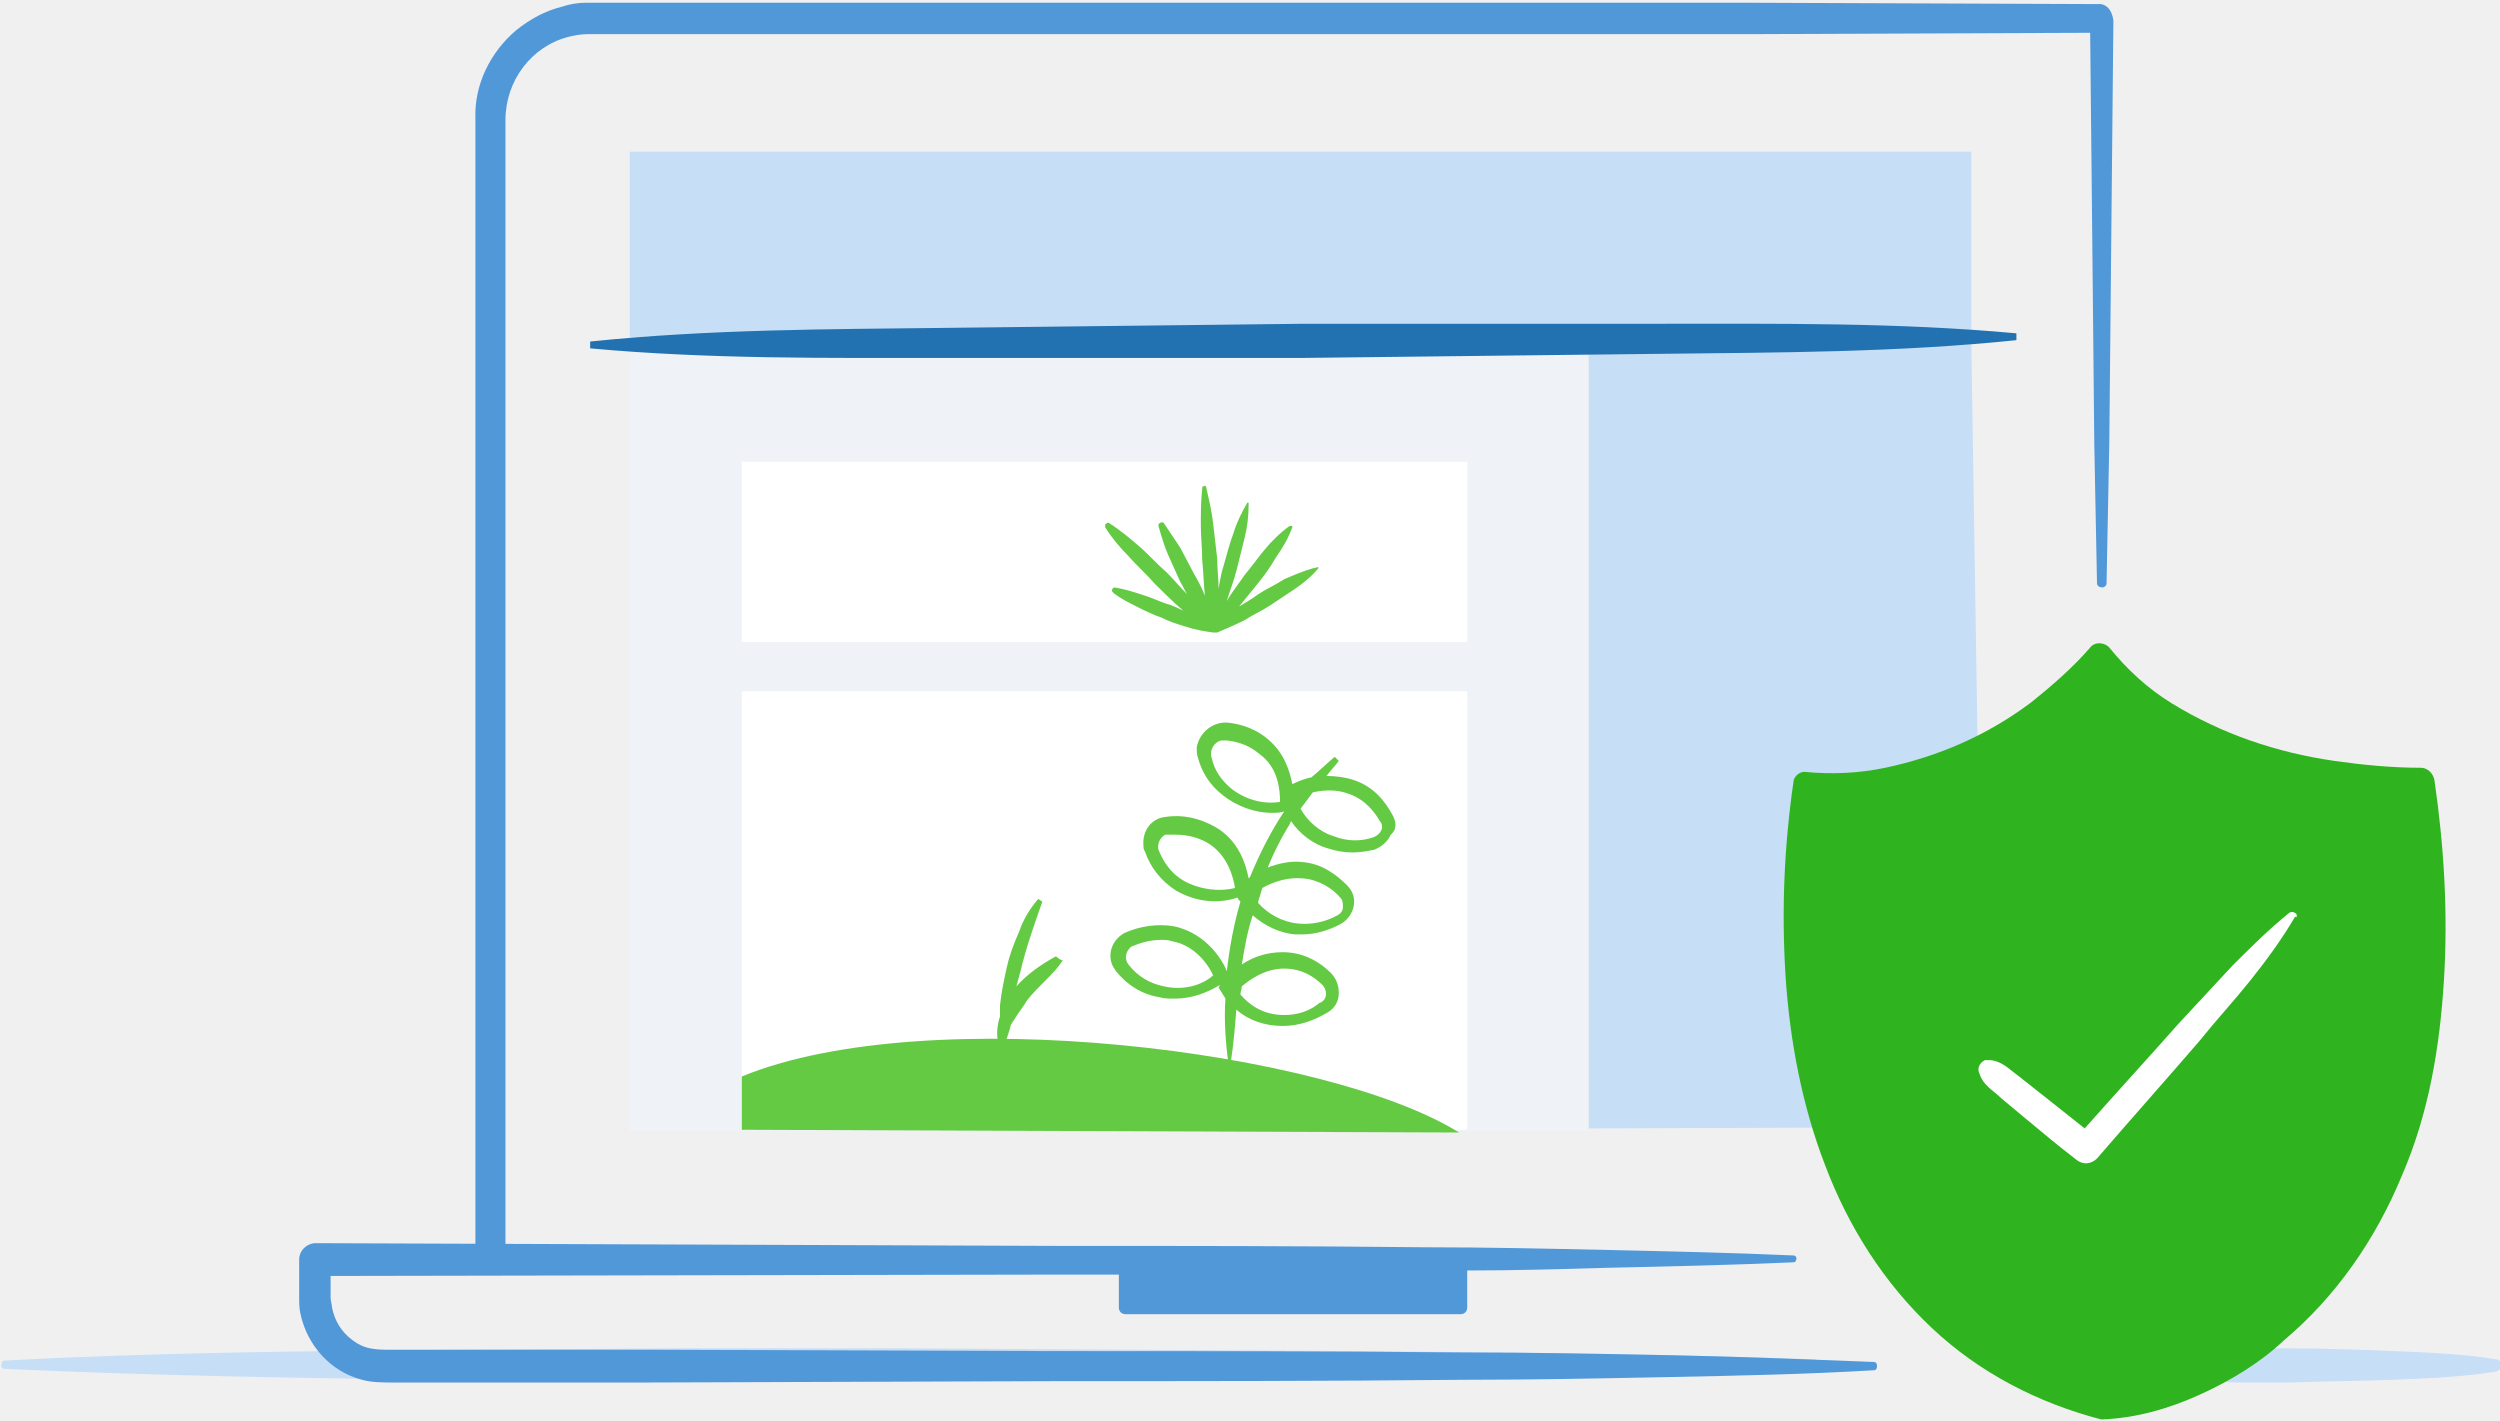
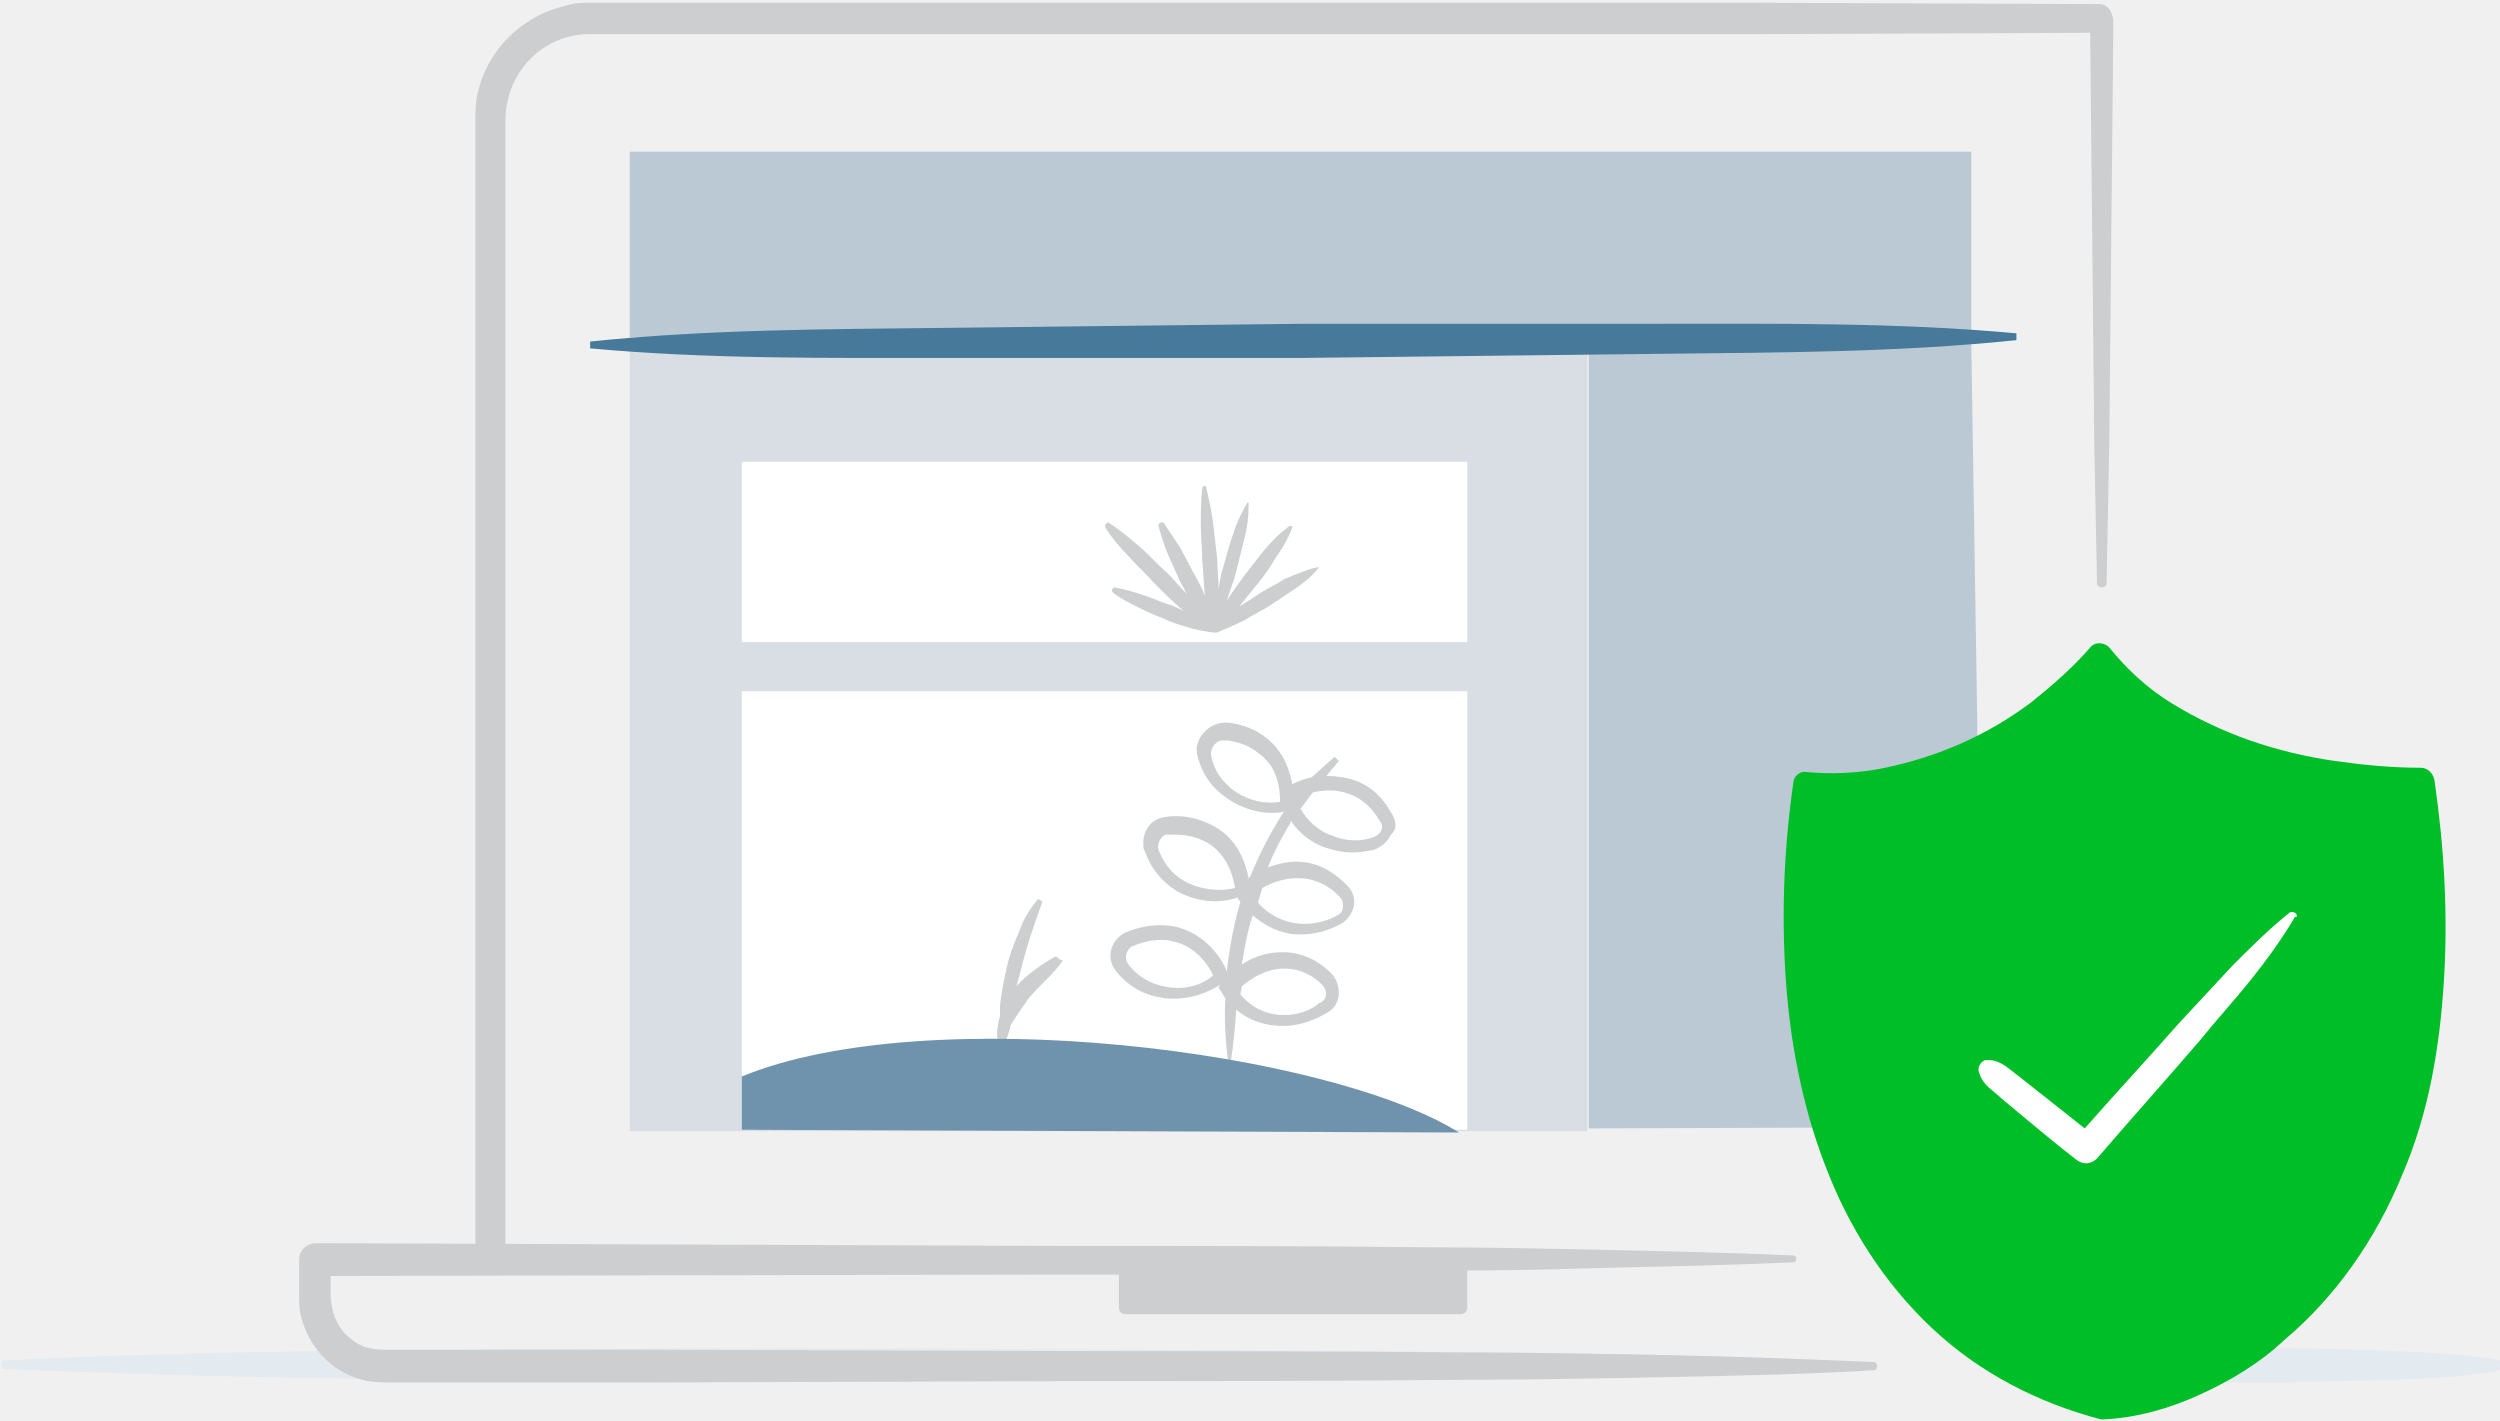
- <svg xmlns="http://www.w3.org/2000/svg" viewBox="0 0 183 104">
-   <style>.c1{fill:#2271B1;}.c2{fill:#5198D9;}.c3{fill:#C6DEF6;}.c4{fill:#EFF3F7;}.c5{fill:#2FB41F;}.c6{fill:#64CA43;}.c9{fill:#FFF;}</style>
-   <path class="c3" d="M.3 99.6c11-.6 22.1-.7 33.1-.8l16.6-.1h16.6l33.1.2c11 .1 22.1.2 33.1.6.2 0 .4.2.4.4s-.2.4-.4.4c-11 .4-22.1.5-33.1.6l-33.1.2H50l-16.6-.1c-11-.1-22.1-.3-33.1-.8-.1 0-.2-.1-.2-.2 0-.3.1-.4.2-.4zm152.5 0c2.5-.5 5-.7 7.5-.8l3.7-.1h3.7c2.5 0 5 .1 7.5.2s5 .2 7.5.6c.2 0 .4.2.4.5 0 .2-.2.3-.4.4-2.5.4-5 .5-7.5.6-2.5.1-5 .1-7.5.2H164l-3.7-.1c-2.5-.1-5-.3-7.5-.8-.1 0-.2-.1-.2-.2 0-.4.1-.5.2-.5z" />
-   <path class="c4" d="M46.1 82.8V25h70.1v57.8H49.9" />
-   <path class="c3" d="M46.1 24.7V11.1h98.2v13.5H51.5" />
-   <path class="c3" d="M144.3 25.2l.9 57.3-28.9.1V25.2h28" />
-   <path class="c9" d="M102.5 82.7H54.3V50.6h53.1v32.1m0-35.7H54.3V33.8h53.1V47" />
-   <path class="c6" d="M96.1 41.6c-.7.2-1.4.5-2.1.8-.6.4-1.3.7-1.9 1.1-.4.3-.9.6-1.4.9.4-.5.9-1.1 1.3-1.6.5-.6 1-1.3 1.4-2 .5-.7.9-1.4 1.2-2.2 0-.1 0-.1-.1-.1h-.1c-.7.5-1.3 1.1-1.8 1.7-.5.6-1 1.3-1.5 1.9-.4.6-.9 1.2-1.3 1.9.2-.7.5-1.4.7-2.2l.6-2.4c.2-.8.3-1.6.3-2.5v-.1h-.1c-.4.7-.8 1.5-1 2.2-.3.8-.5 1.6-.7 2.3-.2.6-.3 1.2-.4 1.8 0-.7-.1-1.5-.1-2.2-.1-.9-.2-1.7-.3-2.6-.1-.9-.3-1.7-.5-2.6 0-.1-.1-.2-.2-.1-.1 0-.1.1-.1.2-.1.9-.1 1.8-.1 2.6 0 .9.1 1.7.1 2.6.1.9.1 1.7.2 2.6-.2-.5-.5-1.1-.8-1.6-.3-.6-.7-1.3-1-1.9l-1.2-1.8c-.1-.1-.2-.1-.3 0-.1 0-.1.1-.1.2.2.7.4 1.4.7 2.1.3.7.6 1.3.9 2 .2.3.3.6.5.9-.5-.5-1-1.1-1.5-1.6-.7-.6-1.3-1.3-2-1.9-.7-.6-1.4-1.2-2.2-1.7-.1-.1-.2 0-.3.1v.2c.5.8 1.1 1.5 1.7 2.1.6.7 1.3 1.3 1.9 2 .6.6 1.3 1.3 2 1.9l.1.1c-.4-.2-.8-.4-1.2-.5-.6-.2-1.2-.5-1.9-.7-.6-.2-1.3-.4-1.9-.5-.1 0-.2.1-.2.2s0 .1.1.2c.5.4 1.1.7 1.7 1 .6.3 1.2.6 1.8.8.6.3 1.2.5 1.9.7.6.2 1.2.3 1.9.4H89.1c.7-.3 1.4-.6 2-.9.6-.4 1.3-.7 1.9-1.1l1.8-1.2c.6-.4 1.2-.9 1.7-1.5v-.1c-.3.1-.4.1-.4.1z" />
-   <path class="c1" d="M147.6 24.9c-8.7.9-17.4.9-26.1 1l-26.1.3H69.3c-8.7 0-17.4.1-26.1-.7V25c8.7-.9 17.4-.9 26.1-1l26.1-.3h26.1c8.7 0 17.4-.1 26.1.7v.5z" />
-   <path class="c6" d="M77.3 70c-1.1.6-2.1 1.3-2.9 2.2l.3-1.1c.4-1.7 1-3.4 1.6-5.1l-.3-.2c-.6.7-1.1 1.5-1.4 2.4-.4.9-.7 1.7-.9 2.6-.2.9-.4 1.8-.5 2.8v.8c-.2.6-.3 1.4-.1 2h.2l.1-.1v.1h.2c.1-.5.3-.9.4-1.4.1-.1.1-.2.2-.3.3-.5.7-1 1-1.5.4-.5.8-.9 1.3-1.4.5-.5.9-.9 1.3-1.5-.2 0-.5-.3-.5-.3zm24.6-10.4c-.5-.9-1.3-2-2.8-2.5-.6-.2-1.3-.3-2-.3.3-.4.6-.7.9-1.1l-.3-.3c-.6.5-1.1 1-1.7 1.5-.5.1-1 .3-1.4.5-.2-1-.6-2.3-1.8-3.3-.8-.7-1.9-1.1-2.9-1.2-1.1-.1-2.1.7-2.3 1.8 0 .3 0 .5.1.8.3 1.1.9 2 1.8 2.7 1 .8 2.3 1.3 3.6 1.3.3 0 .6 0 .9-.1-1 1.5-1.8 3.1-2.5 4.8l-.1.1c-.2-1-.7-2.8-2.5-3.8-1.1-.6-2.3-.9-3.6-.7-1 .1-1.7 1-1.6 2.1 0 .1 0 .3.1.4.4 1.2 1.2 2.2 2.3 2.9 1.4.8 3 1 4.5.5 0 .1.1.2.2.3-.5 1.7-.8 3.4-1 5.1-.2-.6-1.4-2.8-3.9-3.3-1.2-.2-2.5 0-3.6.5-.9.5-1.3 1.6-.8 2.5.1.1.1.2.2.3.8 1 1.9 1.7 3.2 1.9.3.1.7.1 1.1.1 1.2 0 2.3-.4 3.3-1l-.1.2.2.3c.1.2.2.3.3.5-.1 1.5 0 3.1.2 4.6h.2c.2-1.3.3-2.5.4-3.8.9.8 2.1 1.2 3.4 1.2 1.2 0 2.3-.4 3.3-1 .5-.3.8-.8.8-1.4 0-.6-.2-1.1-.6-1.5-.7-.7-1.9-1.5-3.5-1.5-1.1 0-2.1.3-3 .9.2-1.2.4-2.4.8-3.6.9.8 2 1.3 3.1 1.4h.5c1 0 2-.3 2.9-.8.5-.3.8-.8.9-1.3.1-.6-.1-1.1-.5-1.5-.7-.7-1.8-1.6-3.3-1.7-.8-.1-1.7.1-2.5.4.4-1 .9-2 1.5-3 .1-.1.1-.2.2-.4.6.9 1.6 1.7 2.7 2 .6.2 1.2.3 1.8.3.6 0 1.1-.1 1.6-.2.5-.2 1-.6 1.2-1.1.5-.4.4-1 .1-1.5zm-15.2 4.9c-.9-.5-1.5-1.3-1.9-2.3-.1-.4.1-.9.5-1.1h.8c.8 0 1.6.2 2.3.6 1.5.9 1.9 2.6 2 3.3-1.2.3-2.6.1-3.7-.5zm-1.5 7.7c-1-.2-1.9-.7-2.6-1.6-.3-.4-.2-.9.1-1.2l.1-.1c.7-.3 1.4-.5 2.2-.5.3 0 .5 0 .8.1 1.7.3 2.7 1.8 3 2.5-.9.8-2.3 1.1-3.6.8zm8.8-1.3c1.3 0 2.2.6 2.8 1.2.3.3.4.9 0 1.2 0 0-.1.1-.2.1-.7.6-1.6.9-2.6.9-1.6 0-2.6-.8-3.2-1.5 0-.2.1-.4.1-.6.6-.5 1.7-1.3 3.1-1.3zm1.4-6.6c1.2.1 2.2.8 2.7 1.4.2.2.2.4.2.7 0 .3-.2.5-.4.6-.9.5-1.9.7-2.9.6-1.1-.1-2.2-.7-2.9-1.5V66c.1-.3.2-.7.3-1 .9-.5 1.9-.8 3-.7zm-1.7-5.6c-1.3.2-2.6-.2-3.6-1-.7-.6-1.2-1.3-1.4-2.2-.2-.6.2-1.2.7-1.3h.4c.9.1 1.7.4 2.4 1 1.4 1 1.5 2.7 1.5 3.5zm7.4 2.1c-.1.2-.3.4-.6.5-.9.3-1.9.3-2.9-.1-1-.3-1.9-1.1-2.4-2l.9-1.2c.9-.2 1.8-.2 2.6.1 1.2.4 1.9 1.3 2.3 2 .2.2.2.5.1.7z" />
-   <path class="c5" d="M178.2 57.1c-.1-.5-.5-.9-1-.9-2.1 0-4.2-.2-6.3-.5-2.1-.3-4.2-.8-6.2-1.5s-3.9-1.6-5.7-2.7c-1.8-1.1-3.3-2.5-4.6-4.1l-.1-.1c-.4-.3-1-.3-1.3.1-1.2 1.4-2.8 2.8-4.3 4-1.6 1.2-3.3 2.2-5.1 3-1.8.8-3.7 1.4-5.6 1.8-1.9.4-3.9.5-5.9.3-.4 0-.7.3-.8.6-.7 4.8-.9 9.5-.6 14.3.3 4.7 1.2 9.5 2.9 13.9 1.7 4.5 4.3 8.6 7.8 11.9 3.5 3.3 7.8 5.5 12.4 6.7h.1c2.5-.1 4.9-.8 7.1-1.8 2.2-1 4.4-2.3 6.2-4 3.8-3.2 6.7-7.4 8.6-12 2-4.6 2.8-9.5 3.1-14.4.3-4.9 0-9.8-.7-14.6z" />
-   <path class="c9" d="M168.1 66.9c-.1-.1-.3-.2-.5-.1-1.5 1.2-2.9 2.6-4.2 3.9l-3.9 4.2c-2.3 2.6-4.6 5.1-6.9 7.7-1-.8-1.9-1.5-2.9-2.3l-1.9-1.5c-.7-.5-1.2-1.1-2.1-1.2h-.4c-.4.2-.6.6-.4 1 .3.9 1 1.2 1.6 1.8l1.8 1.5c1.2 1 2.4 2 3.7 3 .5.4 1.1.3 1.5-.1 2.5-2.9 5-5.7 7.5-8.6 1.2-1.5 2.5-2.9 3.7-4.4s2.3-3 3.3-4.7c.2.1.1-.1.1-.2z" />
-   <path class="c2" d="M137.2 99.7c-5-.2-10-.4-15-.5-5-.1-10-.2-15-.2-10-.1-19.9-.1-29.9-.1l-29.9-.1H28.7c-.7 0-1.1 0-1.6-.1s-.9-.3-1.3-.6c-.8-.6-1.3-1.4-1.5-2.4 0-.2-.1-.5-.1-.7v-1.6l52.9-.1h4.8v2.4c0 .3.2.5.5.5h24.5c.3 0 .5-.2.5-.5V93c3.5 0 6.9-.1 10.4-.2 4.5-.1 9-.2 13.5-.4.1 0 .2-.1.2-.3 0-.1-.1-.2-.2-.2-4.5-.2-9-.3-13.5-.4-4.5-.1-9-.2-13.5-.2-9-.1-18-.1-27-.1L23.1 91c-.6 0-1.2.5-1.2 1.2V95c0 .4 0 .8.1 1.2.5 2.3 2.2 4.2 4.5 4.8.7.2 1.6.2 2.2.2h18.7l29.9-.1c10 0 19.9 0 29.9-.1 5 0 10-.1 15-.2s10-.2 15-.5c.1 0 .2-.1.2-.3 0-.2-.1-.3-.2-.3zM153.8.3L128 .2H42.9c-.6 0-1.2.1-1.8.3-1.2.3-2.3.9-3.3 1.7-1.9 1.6-3.1 4-3 6.5v82.5H37V8.8c0-2.9 1.9-5.4 4.6-6.1.4-.1.9-.2 1.4-.2h85.1l24.9-.1.2 19.7.1 10.3.2 10.3c0 .2.2.3.4.3.1 0 .3-.1.3-.3l.2-10.3.1-10.3.2-20.6c-.1-.7-.4-1.1-.9-1.2z" />
-   <path class="c6" d="M54.3 78.8c13.6-5.6 42.9-1.9 52.5 4.1l-52.5-.2v-3.9z" />
+ <svg xmlns="http://www.w3.org/2000/svg" id="Layer_1" viewBox="0 0 183 104">
+   <style>.st0{fill:#e3eaf0}.st1{fill:#D8DEE4}.st2{fill:#BBC9D5}.st3{fill:#BBC9D5}.st4{fill:#fff}.st5{fill:#CCCED0}.st6{fill:#46799A}.st7{fill:#00be28}.st8{fill:#6F93AD}</style>
+   <path class="st0" d="M.3 99.6c11-.6 22.1-.7 33.1-.8l16.6-.1h16.6l33.1.2c11 .1 22.1.2 33.1.6.2 0 .4.2.4.4s-.2.4-.4.4c-11 .4-22.1.5-33.1.6l-33.1.2H50l-16.6-.1c-11-.1-22.1-.3-33.1-.8-.1 0-.2-.1-.2-.2 0-.3.1-.4.2-.4zm152.5 0c2.5-.5 5-.7 7.5-.8l3.7-.1h3.7c2.5 0 5 .1 7.5.2s5 .2 7.5.6c.2 0 .4.2.4.5 0 .2-.2.3-.4.4-2.5.4-5 .5-7.5.6-2.5.1-5 .1-7.5.2H164l-3.7-.1c-2.5-.1-5-.3-7.5-.8-.1 0-.2-.1-.2-.2 0-.4.1-.5.2-.5z" />
+   <path class="st1" d="M46.1 82.8V25h70.1v57.8H49.9" />
+   <path class="st2" d="M46.1 24.7V11.1h98.2v13.5H51.5" />
+   <path class="st3" d="M144.3 25.2l.9 57.3-28.9.1V25.2h28" />
+   <path class="st4" d="M102.5 82.7H54.3V50.6h53.1v32.1m0-35.7H54.3V33.8h53.1V47" />
+   <path class="st5" d="M96.1 41.6c-.7.2-1.4.5-2.1.8-.6.4-1.3.7-1.9 1.1-.4.3-.9.6-1.4.9.4-.5.9-1.1 1.3-1.6.5-.6 1-1.3 1.4-2 .5-.7.9-1.4 1.2-2.2 0-.1 0-.1-.1-.1h-.1c-.7.5-1.3 1.1-1.8 1.7-.5.6-1 1.3-1.5 1.9-.4.6-.9 1.2-1.3 1.9.2-.7.5-1.4.7-2.2l.6-2.4c.2-.8.3-1.6.3-2.5v-.1h-.1c-.4.7-.8 1.5-1 2.2-.3.8-.5 1.6-.7 2.3-.2.6-.3 1.2-.4 1.8 0-.7-.1-1.5-.1-2.2-.1-.9-.2-1.7-.3-2.6-.1-.9-.3-1.7-.5-2.6 0-.1-.1-.2-.2-.1-.1 0-.1.1-.1.2-.1.9-.1 1.8-.1 2.6 0 .9.1 1.7.1 2.6.1.9.1 1.7.2 2.6-.2-.5-.5-1.1-.8-1.6-.3-.6-.7-1.3-1-1.9l-1.2-1.8c-.1-.1-.2-.1-.3 0-.1 0-.1.1-.1.2.2.7.4 1.4.7 2.1.3.7.6 1.3.9 2 .2.3.3.6.5.9-.5-.5-1-1.1-1.5-1.6-.7-.6-1.3-1.3-2-1.9-.7-.6-1.4-1.2-2.2-1.7-.1-.1-.2 0-.3.1v.2c.5.8 1.1 1.5 1.7 2.1.6.7 1.3 1.3 1.9 2 .6.6 1.3 1.3 2 1.9l.1.1c-.4-.2-.8-.4-1.2-.5-.6-.2-1.2-.5-1.9-.7-.6-.2-1.3-.4-1.9-.5-.1 0-.2.1-.2.2s0 .1.1.2c.5.4 1.1.7 1.7 1 .6.3 1.2.6 1.8.8.6.3 1.2.5 1.9.7.6.2 1.2.3 1.9.4H89.1c.7-.3 1.4-.6 2-.9.6-.4 1.3-.7 1.9-1.1l1.8-1.2c.6-.4 1.2-.9 1.7-1.5v-.1c-.3.1-.4.1-.4.1z" />
+   <path class="st6" d="M147.6 24.9c-8.7.9-17.4.9-26.1 1l-26.1.3H69.3c-8.7 0-17.4.1-26.1-.7V25c8.7-.9 17.4-.9 26.1-1l26.1-.3h26.1c8.7 0 17.4-.1 26.1.7v.5z" />
+   <path class="st5" d="M77.3 70c-1.1.6-2.1 1.3-2.9 2.2l.3-1.1c.4-1.7 1-3.4 1.6-5.1l-.3-.2c-.6.7-1.1 1.5-1.4 2.4-.4.9-.7 1.7-.9 2.6-.2.9-.4 1.8-.5 2.8v.8c-.2.6-.3 1.4-.1 2h.2l.1-.1v.1h.2c.1-.5.3-.9.4-1.4.1-.1.1-.2.2-.3.3-.5.7-1 1-1.5.4-.5.8-.9 1.3-1.4.5-.5.9-.9 1.3-1.5-.2 0-.5-.3-.5-.3zm24.6-10.4c-.5-.9-1.3-2-2.8-2.5-.6-.2-1.3-.3-2-.3.3-.4.6-.7.9-1.1l-.3-.3c-.6.5-1.1 1-1.7 1.5-.5.1-1 .3-1.4.5-.2-1-.6-2.3-1.8-3.3-.8-.7-1.9-1.1-2.9-1.2-1.1-.1-2.1.7-2.3 1.8 0 .3 0 .5.1.8.3 1.1.9 2 1.8 2.7 1 .8 2.3 1.3 3.6 1.3.3 0 .6 0 .9-.1-1 1.5-1.8 3.1-2.5 4.8l-.1.1c-.2-1-.7-2.8-2.5-3.8-1.1-.6-2.3-.9-3.6-.7-1 .1-1.7 1-1.6 2.1 0 .1 0 .3.1.4.4 1.2 1.2 2.2 2.3 2.9 1.4.8 3 1 4.5.5 0 .1.1.2.2.3-.5 1.7-.8 3.4-1 5.1-.2-.6-1.4-2.8-3.9-3.3-1.2-.2-2.5 0-3.6.5-.9.5-1.3 1.6-.8 2.5.1.1.1.2.2.3.8 1 1.9 1.7 3.2 1.9.3.1.7.1 1.1.1 1.2 0 2.3-.4 3.3-1l-.1.2.2.3c.1.2.2.3.3.5-.1 1.5 0 3.1.2 4.6h.2c.2-1.3.3-2.5.4-3.8.9.8 2.1 1.2 3.4 1.2 1.2 0 2.3-.4 3.3-1 .5-.3.8-.8.8-1.4 0-.6-.2-1.1-.6-1.5-.7-.7-1.9-1.5-3.5-1.5-1.1 0-2.1.3-3 .9.2-1.2.4-2.4.8-3.6.9.8 2 1.3 3.1 1.4h.5c1 0 2-.3 2.9-.8.5-.3.8-.8.9-1.3.1-.6-.1-1.1-.5-1.5-.7-.7-1.8-1.6-3.3-1.7-.8-.1-1.7.1-2.5.4.4-1 .9-2 1.5-3 .1-.1.1-.2.2-.4.6.9 1.6 1.7 2.7 2 .6.2 1.2.3 1.8.3.6 0 1.1-.1 1.6-.2.5-.2 1-.6 1.2-1.1.5-.4.4-1 .1-1.5zm-15.2 4.9c-.9-.5-1.5-1.3-1.9-2.3-.1-.4.1-.9.5-1.1h.8c.8 0 1.6.2 2.3.6 1.5.9 1.9 2.6 2 3.3-1.2.3-2.6.1-3.7-.5zm-1.5 7.7c-1-.2-1.9-.7-2.6-1.6-.3-.4-.2-.9.1-1.2l.1-.1c.7-.3 1.4-.5 2.2-.5.3 0 .5 0 .8.1 1.7.3 2.7 1.8 3 2.5-.9.8-2.3 1.1-3.6.8zm8.8-1.3c1.3 0 2.2.6 2.8 1.2.3.3.4.9 0 1.2 0 0-.1.1-.2.1-.7.6-1.6.9-2.6.9-1.6 0-2.6-.8-3.2-1.5 0-.2.1-.4.1-.6.6-.5 1.7-1.3 3.1-1.3zm1.4-6.6c1.2.1 2.2.8 2.7 1.4.2.2.2.4.2.7 0 .3-.2.5-.4.6-.9.5-1.9.7-2.9.6-1.1-.1-2.2-.7-2.9-1.5V66c.1-.3.2-.7.3-1 .9-.5 1.9-.8 3-.7zm-1.7-5.6c-1.3.2-2.6-.2-3.6-1-.7-.6-1.2-1.3-1.4-2.2-.2-.6.2-1.2.7-1.3h.4c.9.1 1.7.4 2.4 1 1.4 1 1.5 2.7 1.5 3.5zm7.4 2.1c-.1.2-.3.4-.6.5-.9.3-1.9.3-2.9-.1-1-.3-1.9-1.1-2.4-2l.9-1.2c.9-.2 1.8-.2 2.6.1 1.2.4 1.9 1.3 2.3 2 .2.2.2.5.1.7z" />
+   <path class="st7" d="M178.2 57.1c-.1-.5-.5-.9-1-.9-2.1 0-4.2-.2-6.3-.5-2.1-.3-4.2-.8-6.2-1.5s-3.9-1.6-5.7-2.7c-1.8-1.1-3.3-2.5-4.6-4.1l-.1-.1c-.4-.3-1-.3-1.3.1-1.2 1.4-2.8 2.8-4.3 4-1.6 1.2-3.3 2.2-5.1 3-1.8.8-3.7 1.4-5.6 1.8-1.9.4-3.9.5-5.9.3-.4 0-.7.3-.8.6-.7 4.8-.9 9.5-.6 14.3.3 4.7 1.2 9.5 2.9 13.9 1.7 4.5 4.3 8.6 7.8 11.9 3.5 3.3 7.8 5.5 12.4 6.7h.1c2.5-.1 4.9-.8 7.1-1.8 2.2-1 4.4-2.3 6.2-4 3.8-3.2 6.7-7.4 8.6-12 2-4.6 2.8-9.5 3.1-14.4.3-4.9 0-9.8-.7-14.6z" />
+   <path class="st7" d="M145.3 78.3l7.4 5.9L167.8 67" />
+   <path class="st4" d="M168.1 66.9c-.1-.1-.3-.2-.5-.1-1.5 1.2-2.9 2.6-4.2 3.9l-3.9 4.2c-2.3 2.6-4.6 5.1-6.9 7.7-1-.8-1.9-1.5-2.9-2.3l-1.9-1.5c-.7-.5-1.2-1.1-2.1-1.2h-.4c-.4.2-.6.6-.4 1 .3.9 1 1.2 1.6 1.8l1.8 1.5c1.2 1 2.4 2 3.7 3 .5.4 1.1.3 1.5-.1 2.5-2.9 5-5.7 7.5-8.6 1.2-1.5 2.5-2.9 3.7-4.4s2.3-3 3.3-4.7c.2.1.1-.1.1-.2z" />
+   <path class="st5" d="M137.2 99.7c-5-.2-10-.4-15-.5-5-.1-10-.2-15-.2-10-.1-19.9-.1-29.9-.1l-29.9-.1H28.7c-.7 0-1.1 0-1.6-.1s-.9-.3-1.3-.6c-.8-.6-1.3-1.4-1.5-2.4 0-.2-.1-.5-.1-.7v-1.6l52.9-.1h4.8v2.4c0 .3.2.5.5.5h24.5c.3 0 .5-.2.5-.5V93c3.5 0 6.9-.1 10.4-.2 4.5-.1 9-.2 13.5-.4.1 0 .2-.1.2-.3 0-.1-.1-.2-.2-.2-4.5-.2-9-.3-13.5-.4-4.5-.1-9-.2-13.5-.2-9-.1-18-.1-27-.1L23.1 91c-.6 0-1.2.5-1.2 1.2V95c0 .4 0 .8.1 1.2.5 2.3 2.2 4.2 4.5 4.8.7.2 1.6.2 2.2.2h18.7l29.9-.1c10 0 19.9 0 29.9-.1 5 0 10-.1 15-.2s10-.2 15-.5c.1 0 .2-.1.2-.3 0-.2-.1-.3-.2-.3zM153.8.3L128 .2H42.9c-.6 0-1.2.1-1.8.3-1.2.3-2.3.9-3.3 1.7-1.9 1.6-3.1 4-3 6.5v82.5H37V8.8c0-2.9 1.9-5.4 4.6-6.1.4-.1.9-.2 1.4-.2h85.1l24.9-.1.2 19.7.1 10.3.2 10.3c0 .2.2.3.4.3.1 0 .3-.1.3-.3l.2-10.3.1-10.3.2-20.6c-.1-.7-.4-1.1-.9-1.2z" />
+   <path class="st8" d="M54.3 78.8c13.6-5.6 42.9-1.9 52.5 4.1l-52.5-.2v-3.9z" />
</svg>
